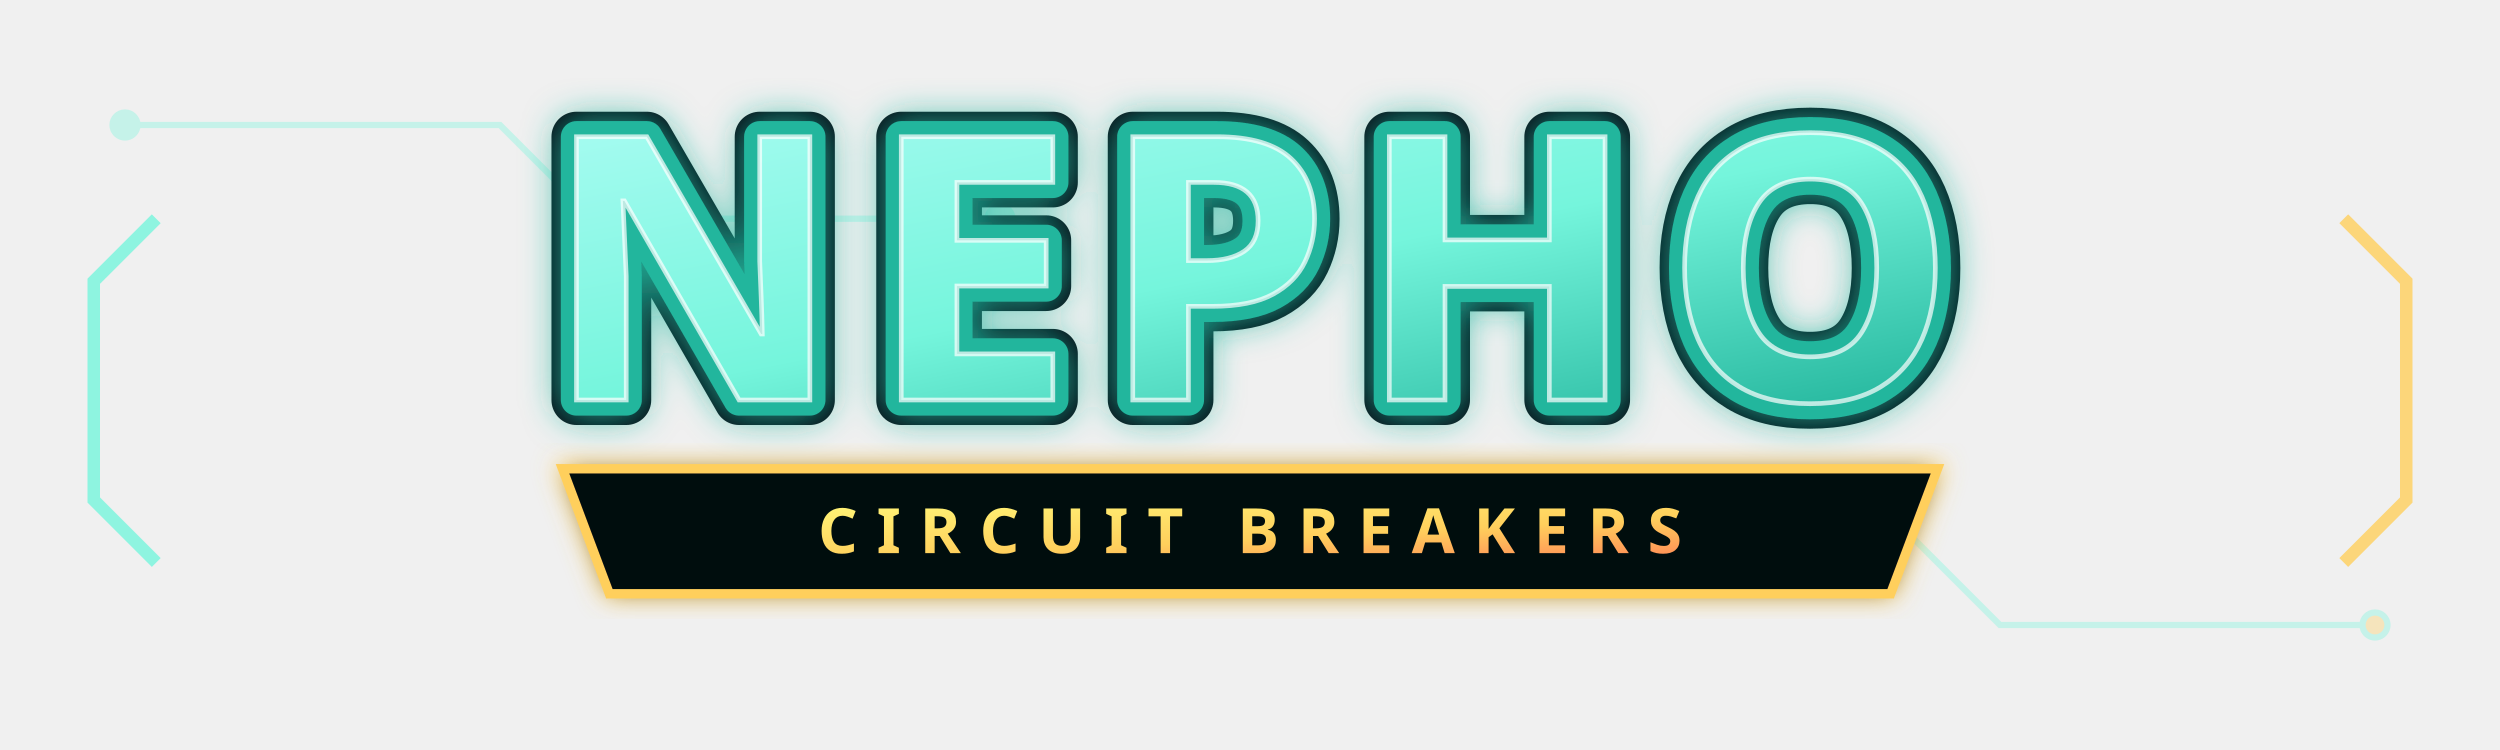
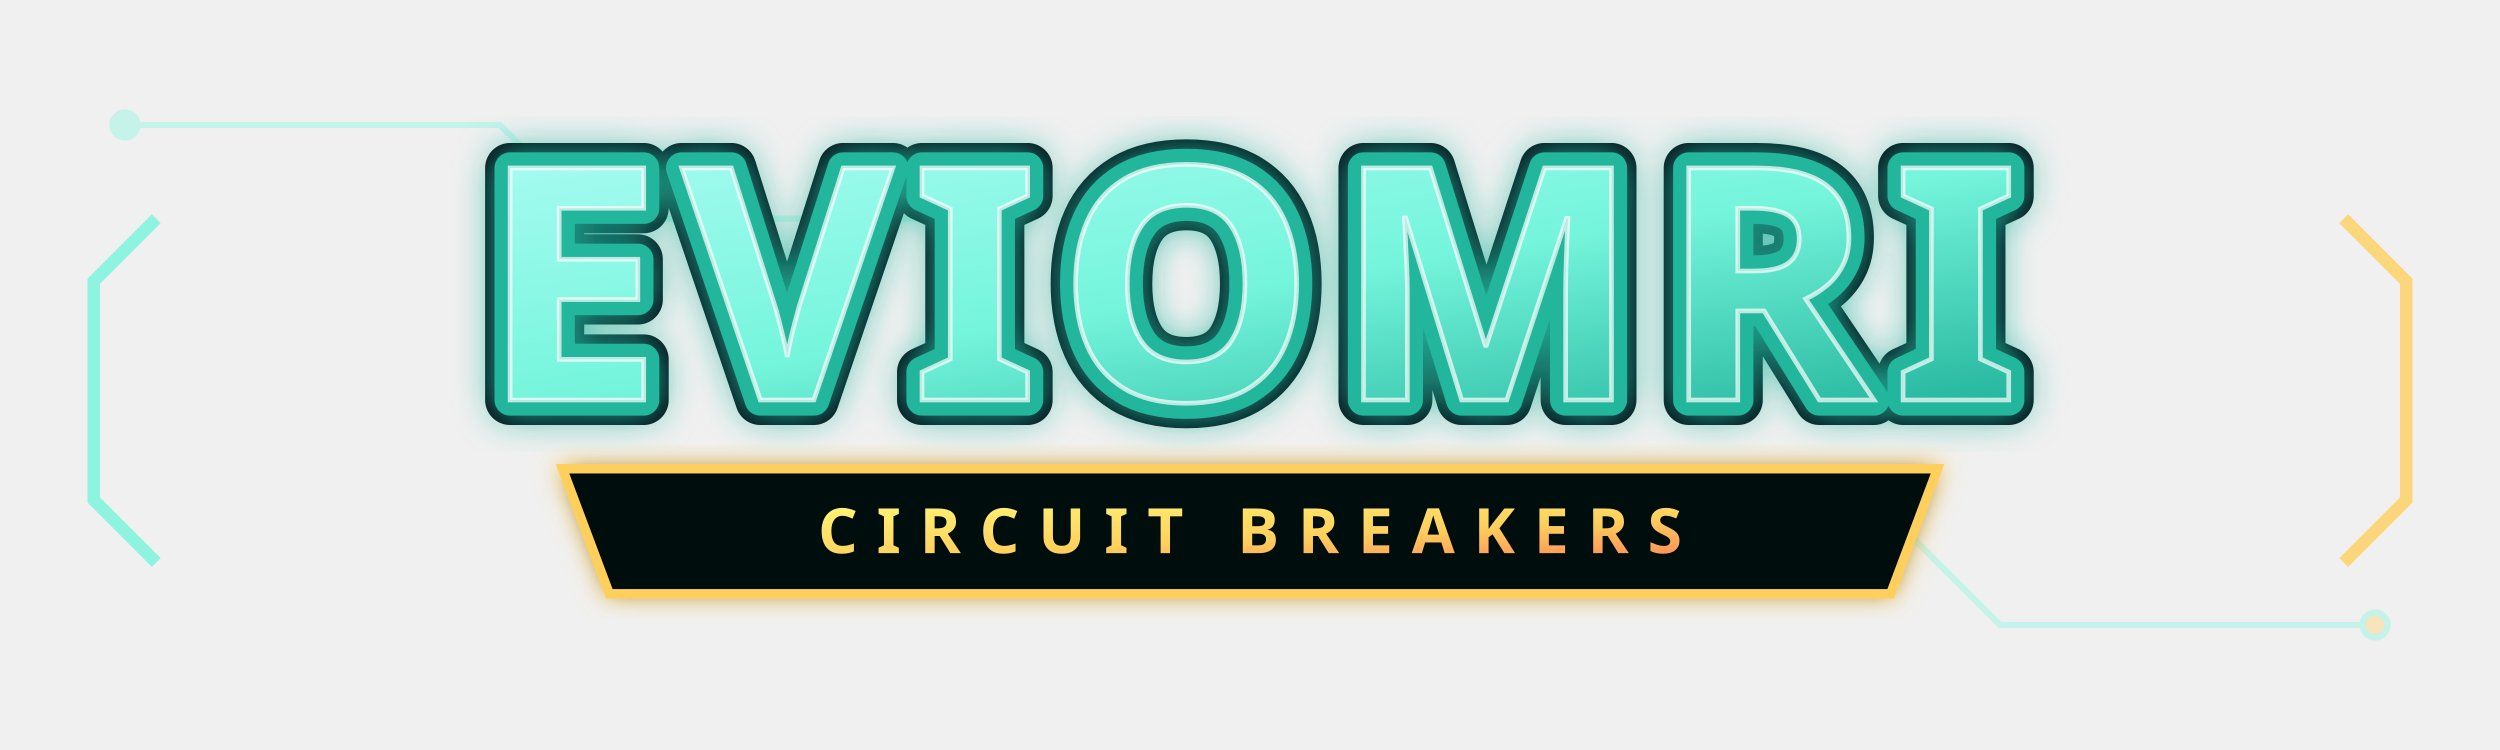
<svg xmlns="http://www.w3.org/2000/svg" viewBox="0 0 800 240" width="800" height="240">
  <defs>
    <linearGradient id="neonCyan" x1="0%" y1="0%" x2="100%" y2="100%">
      <stop offset="0%" stop-color="#a4fbf0" />
      <stop offset="50%" stop-color="#75f5dc" />
      <stop offset="100%" stop-color="#24b69d" />
    </linearGradient>
    <linearGradient id="neonGold" x1="0%" y1="0%" x2="100%" y2="100%">
      <stop offset="0%" stop-color="#fff275" />
      <stop offset="60%" stop-color="#ffcf5c" />
      <stop offset="100%" stop-color="#ff9357" />
    </linearGradient>
    <filter id="cyanGlow" x="-20%" y="-20%" width="140%" height="140%">
      <feGaussianBlur stdDeviation="6" result="blur" />
      <feMerge>
        <feMergeNode in="blur" />
        <feMergeNode in="SourceGraphic" />
      </feMerge>
    </filter>
    <filter id="goldGlow" x="-20%" y="-20%" width="140%" height="140%">
      <feGaussianBlur stdDeviation="4" result="blur" />
      <feMerge>
        <feMergeNode in="blur" />
        <feMergeNode in="SourceGraphic" />
      </feMerge>
    </filter>
  </defs>
  <g id="circuit-background" opacity="0.35" stroke="#75f5dc" stroke-width="2" fill="none">
    <path d="M 40 40 H 160 L 190 70 H 320" />
    <circle cx="40" cy="40" r="4" fill="#75f5dc" />
    <circle cx="320" cy="70" r="4" fill="#75f5dc" />
    <path d="M 760 200 H 640 L 610 170 H 480" />
    <circle cx="760" cy="200" r="4" fill="#ffcf5c" />
    <circle cx="480" cy="170" r="4" fill="#ffcf5c" />
  </g>
  <path d="M 50 70 L 30 90 V 160 L 50 180" stroke="#75f5dc" stroke-width="4" fill="none" opacity="0.8" />
  <path d="M 750 70 L 770 90 V 160 L 750 180" stroke="#ffcf5c" stroke-width="4" fill="none" opacity="0.8" />
-   <g font-family="'Impact', 'Arial Black', sans-serif" font-size="118" font-weight="900" letter-spacing="8" text-anchor="middle">
-     <text x="400" y="128" fill="#040b17" stroke="#050711" stroke-width="16" stroke-linejoin="round">NEPHO</text>
-     <text x="400" y="128" fill="none" stroke="#24b69d" stroke-width="10" filter="url(#cyanGlow)" stroke-linejoin="round">NEPHO</text>
-     <text x="400" y="128" fill="url(#neonCyan)">NEPHO</text>
-     <text x="400" y="128" fill="none" stroke="#ffffff" stroke-width="1.5" opacity="0.7">NEPHO</text>
+   <g font-family="'Impact', 'Arial Black', sans-serif" font-size="104" font-weight="900" letter-spacing="6" text-anchor="middle">
+     <text x="400" y="128" fill="#040b17" stroke="#050711" stroke-width="16" stroke-linejoin="round">EVIOMRI</text>
+     <text x="400" y="128" fill="none" stroke="#24b69d" stroke-width="10" filter="url(#cyanGlow)" stroke-linejoin="round">EVIOMRI</text>
+     <text x="400" y="128" fill="url(#neonCyan)">EVIOMRI</text>
+     <text x="400" y="128" fill="none" stroke="#ffffff" stroke-width="1.5" opacity="0.7">EVIOMRI</text>
  </g>
  <g transform="translate(180, 150)">
    <polygon points="0,0 440,0 425,40 15,40" fill="#050711" stroke="#ffcf5c" stroke-width="3" filter="url(#goldGlow)" />
    <text x="220" y="27" font-family="'Arial Black', sans-serif" font-size="20" font-weight="900" fill="url(#neonGold)" letter-spacing="6" text-anchor="middle">
      CIRCUIT BREAKERS
    </text>
  </g>
</svg>
